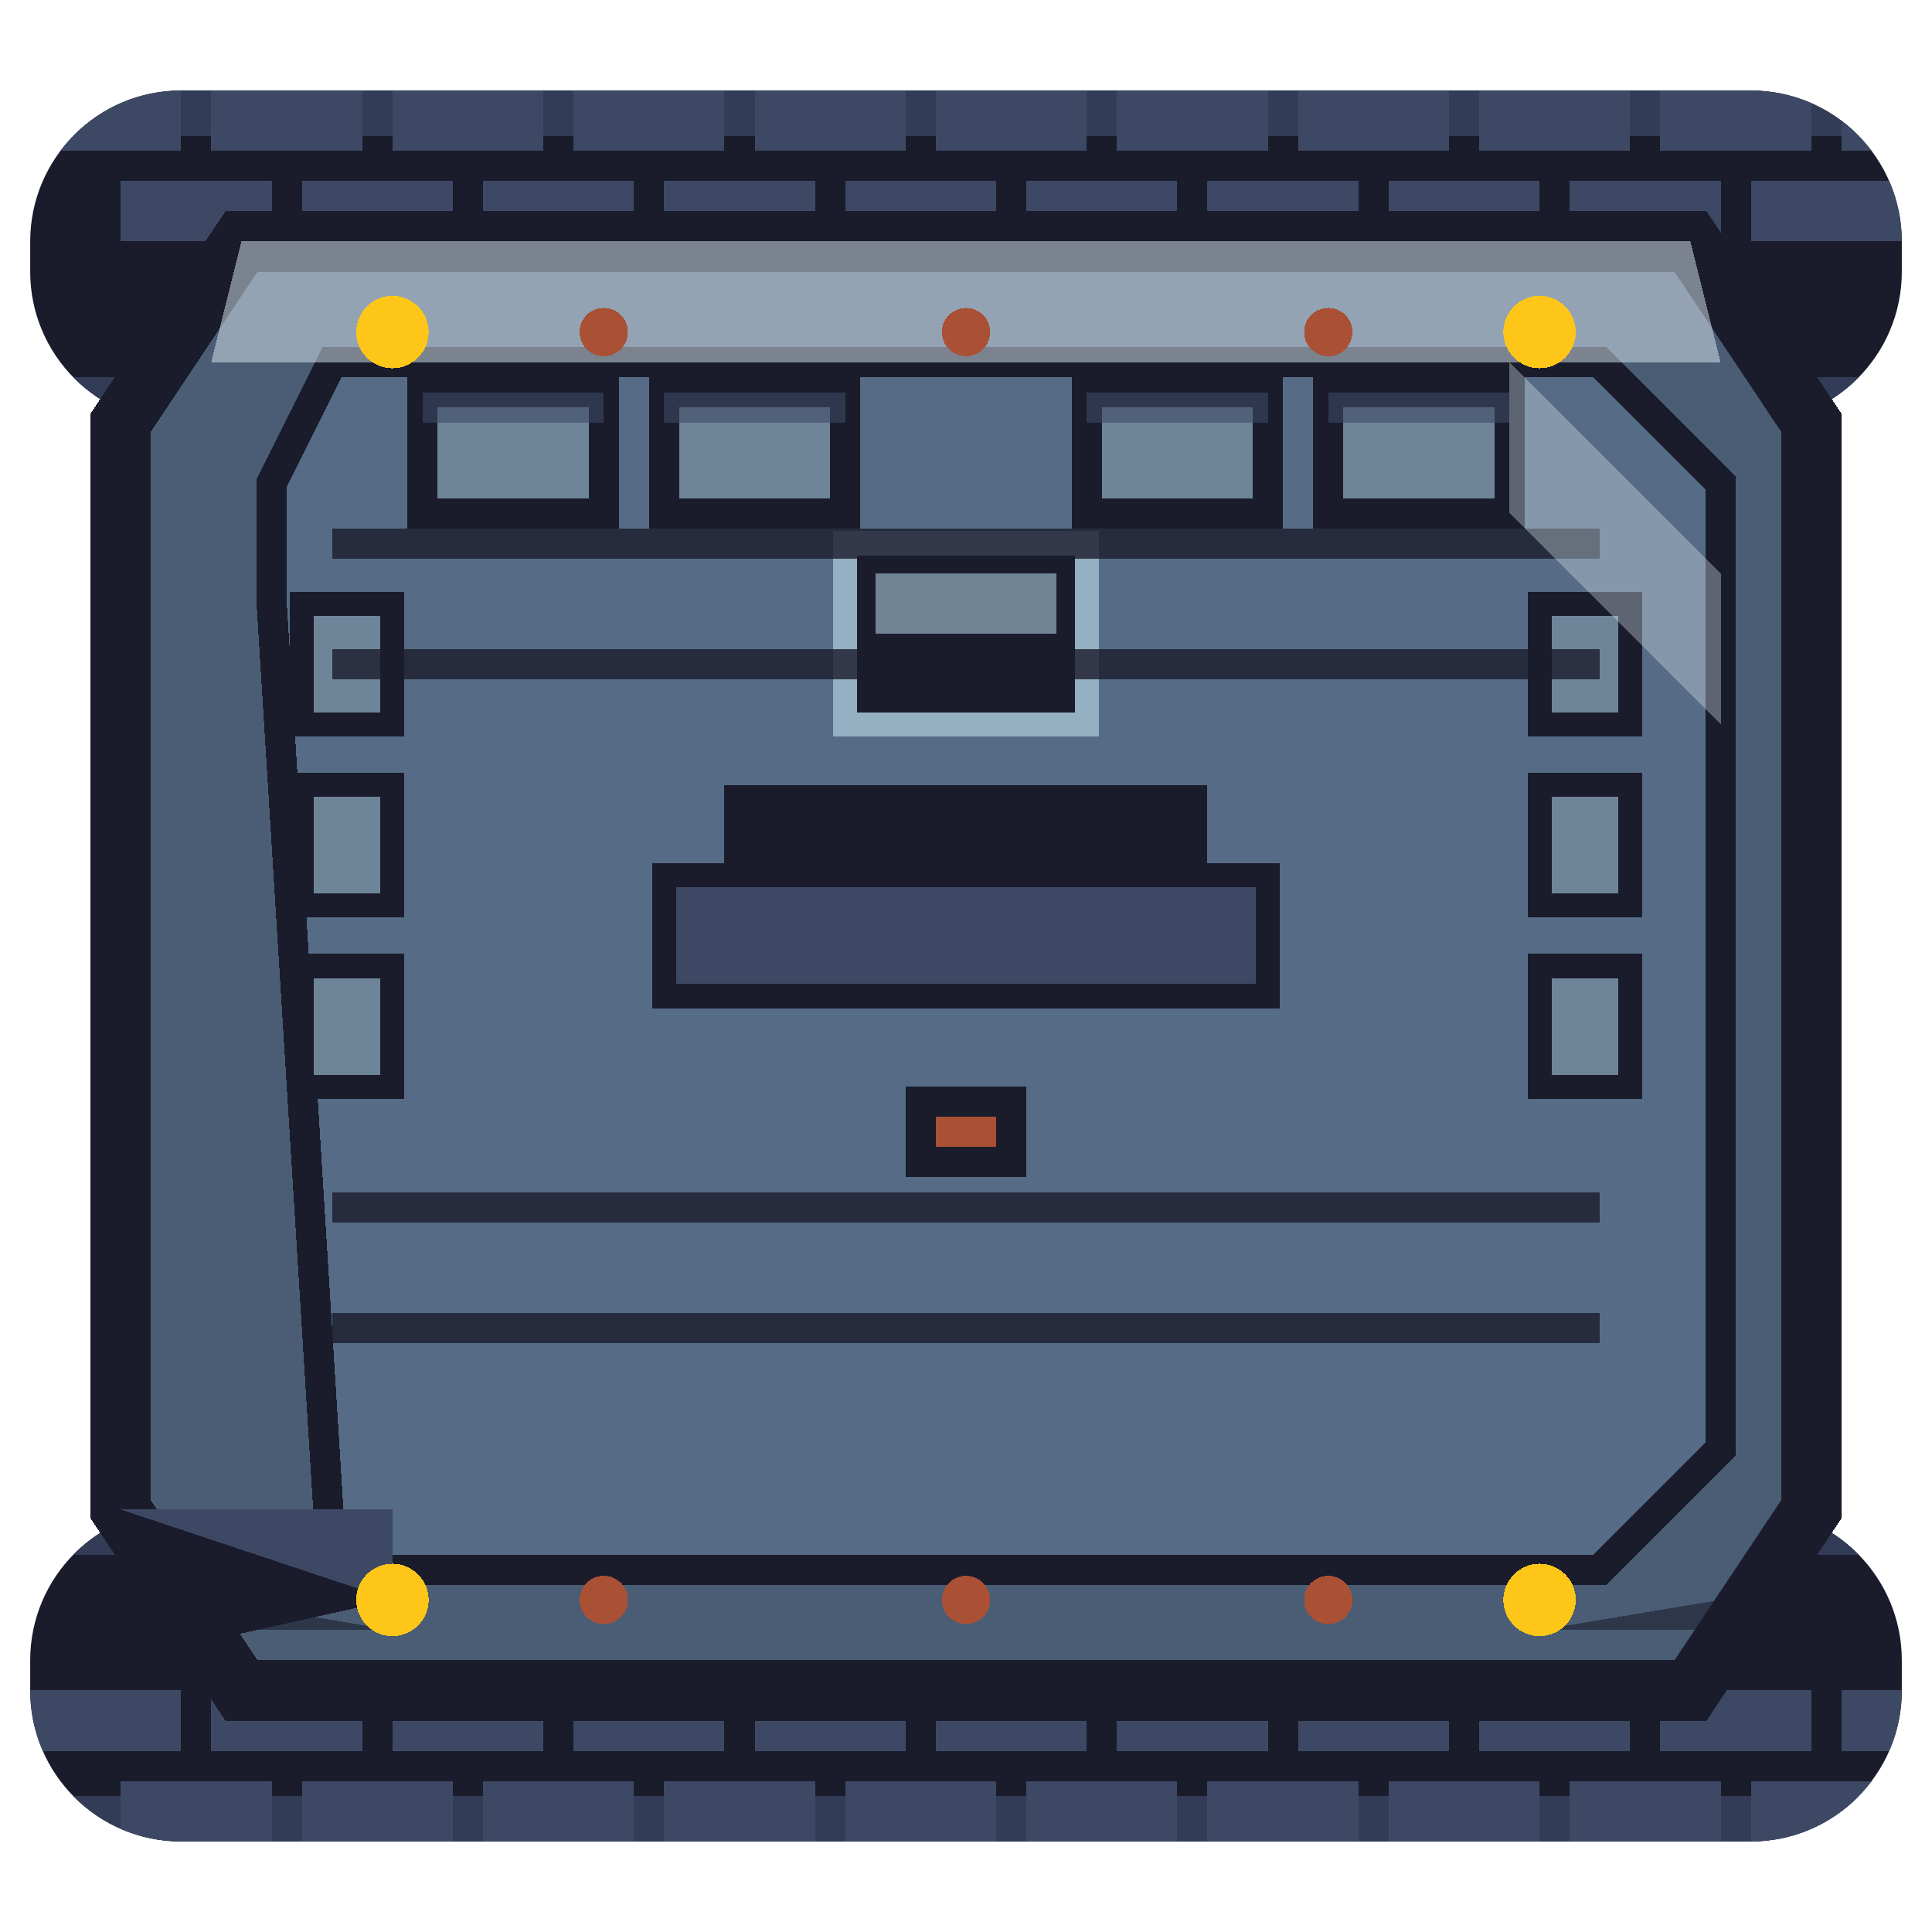
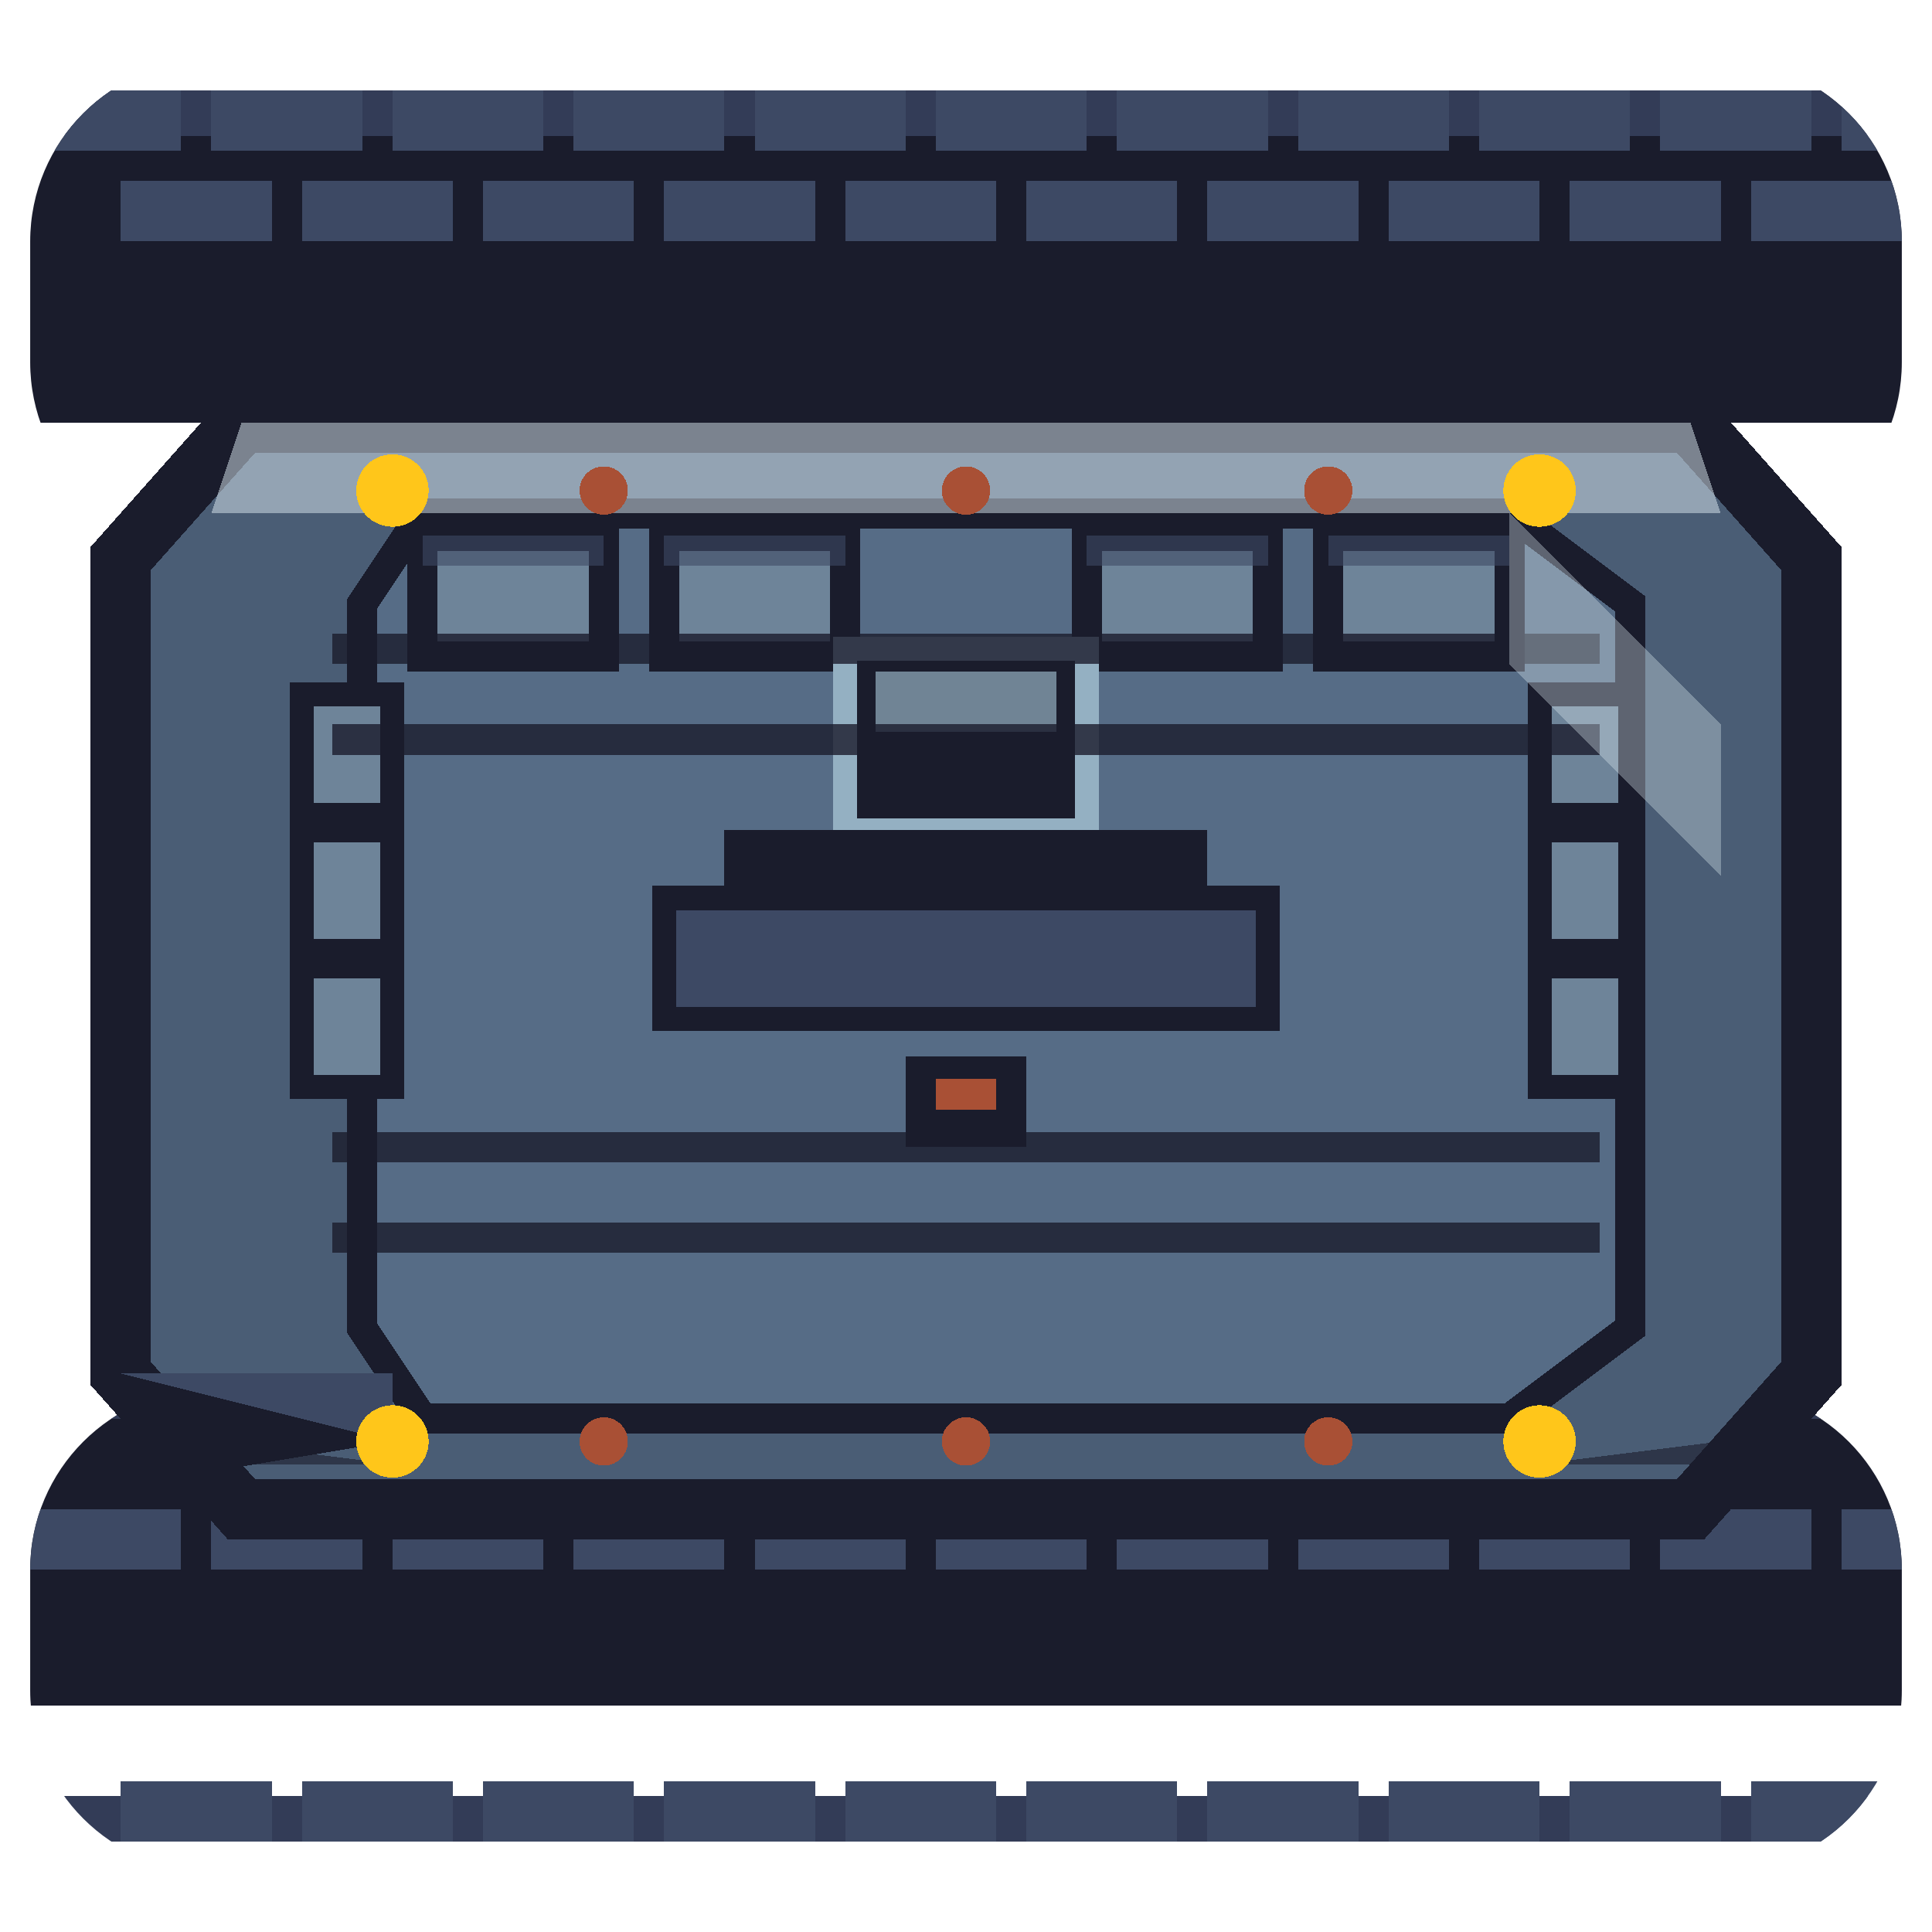
<svg xmlns="http://www.w3.org/2000/svg" width="64" height="64" viewBox="0 0 64 64" shape-rendering="crispEdges">
  <defs>
    <clipPath id="atTrackClip">
-       <rect x="1" y="3" width="62" height="11" rx="5" ry="5" />
-       <rect x="1" y="50" width="62" height="11" rx="5" ry="5" />
+       <rect x="1" y="2" width="62" height="16" rx="6" ry="6" />
+       <rect x="1" y="46" width="62" height="16" rx="6" ry="6" />
    </clipPath>
  </defs>
  <g clip-path="url(#atTrackClip)">
    <rect x="1" y="3" width="62" height="11" fill="#1a1c2c" />
    <rect x="1" y="3" width="62" height="1.5" fill="#333c57" />
-     <rect x="1" y="12.5" width="62" height="1.5" fill="#333c57" />
+     <rect x="1" y="17.5" width="62" height="1.5" fill="#333c57" />
    <g fill="#3d4964">
      <rect x="1" y="3" width="5" height="2" />
      <rect x="7" y="3" width="5" height="2" />
      <rect x="13" y="3" width="5" height="2" />
      <rect x="19" y="3" width="5" height="2" />
      <rect x="25" y="3" width="5" height="2" />
      <rect x="31" y="3" width="5" height="2" />
      <rect x="37" y="3" width="5" height="2" />
      <rect x="43" y="3" width="5" height="2" />
      <rect x="49" y="3" width="5" height="2" />
      <rect x="55" y="3" width="5" height="2" />
      <rect x="61" y="3" width="2" height="2" />
      <rect x="4" y="6" width="5" height="2" />
      <rect x="10" y="6" width="5" height="2" />
      <rect x="16" y="6" width="5" height="2" />
      <rect x="22" y="6" width="5" height="2" />
      <rect x="28" y="6" width="5" height="2" />
      <rect x="34" y="6" width="5" height="2" />
      <rect x="40" y="6" width="5" height="2" />
      <rect x="46" y="6" width="5" height="2" />
      <rect x="52" y="6" width="5" height="2" />
      <rect x="58" y="6" width="5" height="2" />
    </g>
  </g>
  <g clip-path="url(#atTrackClip)">
-     <rect x="1" y="50" width="62" height="11" fill="#1a1c2c" />
-     <rect x="1" y="50" width="62" height="1.5" fill="#333c57" />
+     <rect x="1" y="45.5" width="62" height="11" fill="#1a1c2c" />
+     <rect x="1" y="45.5" width="62" height="1.5" fill="#333c57" />
    <rect x="1" y="59.5" width="62" height="1.5" fill="#333c57" />
    <g fill="#3d4964">
-       <rect x="1" y="56" width="5" height="2" />
-       <rect x="7" y="56" width="5" height="2" />
-       <rect x="13" y="56" width="5" height="2" />
-       <rect x="19" y="56" width="5" height="2" />
-       <rect x="25" y="56" width="5" height="2" />
-       <rect x="31" y="56" width="5" height="2" />
-       <rect x="37" y="56" width="5" height="2" />
-       <rect x="43" y="56" width="5" height="2" />
-       <rect x="49" y="56" width="5" height="2" />
-       <rect x="55" y="56" width="5" height="2" />
-       <rect x="61" y="56" width="2" height="2" />
+       <rect x="1" y="50" width="5" height="2" />
+       <rect x="7" y="50" width="5" height="2" />
+       <rect x="13" y="50" width="5" height="2" />
+       <rect x="19" y="50" width="5" height="2" />
+       <rect x="25" y="50" width="5" height="2" />
+       <rect x="31" y="50" width="5" height="2" />
+       <rect x="37" y="50" width="5" height="2" />
+       <rect x="43" y="50" width="5" height="2" />
+       <rect x="49" y="50" width="5" height="2" />
+       <rect x="55" y="50" width="5" height="2" />
+       <rect x="61" y="50" width="2" height="2" />
      <rect x="4" y="59" width="5" height="2" />
      <rect x="10" y="59" width="5" height="2" />
      <rect x="16" y="59" width="5" height="2" />
      <rect x="22" y="59" width="5" height="2" />
      <rect x="28" y="59" width="5" height="2" />
      <rect x="34" y="59" width="5" height="2" />
      <rect x="40" y="59" width="5" height="2" />
      <rect x="46" y="59" width="5" height="2" />
      <rect x="52" y="59" width="5" height="2" />
      <rect x="58" y="59" width="5" height="2" />
    </g>
  </g>
-   <path d="M7 8H57L61 14V50L57 56H7L3 50V14Z" fill="#0a0e1a" opacity=".5" />
-   <path d="M8 8H56L60 14V50L56 56H8L4 50V14Z" fill="#4a5d75" stroke="#1a1c2c" stroke-width="2" />
-   <path d="M11 12H53L57 16V48L53 52H11L9 20V16Z" fill="#566c86" stroke="#1a1c2c" stroke-width="1" />
+   <path d="M10 14 H54 L58 18.5 V45.5 L54 50 H10 L6 45.5 V18.5 Z" fill="#0a0e1a" opacity=".5" />
+   <path d="M8 14 H56 L60 18.5 V45.5 L56 50 H8 L4 45.5 V18.5 Z" fill="#4a5d75" stroke="#1a1c2c" stroke-width="2" />
+   <path d="M14 17 H50 L54 20 V44 L50 47 H14 L12 44 V20 Z" fill="#566c86" stroke="#1a1c2c" stroke-width="1" />
  <g fill="#6e8499" stroke="#1a1c2c" stroke-width="1">
-     <rect x="14" y="13" width="6" height="4" />
-     <rect x="22" y="13" width="6" height="4" />
-     <rect x="36" y="13" width="6" height="4" />
-     <rect x="44" y="13" width="6" height="4" />
+     <rect x="14" y="17.75" width="6" height="4" />
+     <rect x="22" y="17.75" width="6" height="4" />
+     <rect x="36" y="17.75" width="6" height="4" />
+     <rect x="44" y="17.75" width="6" height="4" />
  </g>
  <g fill="#3d4964" opacity=".6">
-     <rect x="14" y="13" width="6" height="1" />
-     <rect x="22" y="13" width="6" height="1" />
-     <rect x="36" y="13" width="6" height="1" />
-     <rect x="44" y="13" width="6" height="1" />
+     <rect x="14" y="17.75" width="6" height="1" />
+     <rect x="22" y="17.75" width="6" height="1" />
+     <rect x="36" y="17.75" width="6" height="1" />
+     <rect x="44" y="17.75" width="6" height="1" />
  </g>
  <g fill="#6e8499" stroke="#1a1c2c" stroke-width="0.8">
-     <rect x="10" y="20" width="3" height="4" />
-     <rect x="10" y="26" width="3" height="4" />
+     <rect x="10" y="23" width="3" height="4" />
+     <rect x="10" y="27.5" width="3" height="4" />
    <rect x="10" y="32" width="3" height="4" />
-     <rect x="51" y="20" width="3" height="4" />
-     <rect x="51" y="26" width="3" height="4" />
+     <rect x="51" y="23" width="3" height="4" />
+     <rect x="51" y="27.5" width="3" height="4" />
    <rect x="51" y="32" width="3" height="4" />
  </g>
-   <path d="M4 50L13 53L4 55Z" fill="#1a1c2c" />
-   <path d="M4 50L13 50L13 53Z" fill="#3d4964" />
-   <path d="M8 8H56L57 12H7Z" fill="#dceaf2" opacity=".5" />
-   <path d="M7 53L13 54H51L57 53V54H7Z" fill="#1a1c2c" opacity=".6" />
-   <rect x="28" y="18" width="8" height="6" fill="#1a1c2c" stroke="#94b0c2" stroke-width="0.8" />
-   <rect x="29" y="19" width="6" height="2" fill="#94b0c2" opacity=".7" />
-   <rect x="24" y="26" width="16" height="3" fill="#1a1c2c" />
-   <rect x="22" y="29" width="20" height="4" fill="#3d4964" stroke="#1a1c2c" stroke-width="0.8" />
-   <rect x="30" y="36" width="4" height="3" fill="#1a1c2c" />
-   <rect x="31" y="37" width="2" height="1" fill="#a95035" />
+   <path d="M4 45.5 L13 47.75 L4 49.25 Z" fill="#1a1c2c" />
+   <path d="M4 45.5 L13 45.5 L13 47.75 Z" fill="#3d4964" />
+   <path d="M8 14 H56 L57 17 H7 Z" fill="#dceaf2" opacity=".5" />
+   <path d="M7 47.75 L13 48.5 H51 L57 47.75 V48.5 H7 Z" fill="#1a1c2c" opacity=".6" />
+   <rect x="28" y="21.5" width="8" height="6" fill="#1a1c2c" stroke="#94b0c2" stroke-width="0.8" />
+   <rect x="29" y="22.25" width="6" height="2" fill="#94b0c2" opacity=".7" />
+   <rect x="24" y="27.5" width="16" height="3" fill="#1a1c2c" />
+   <rect x="22" y="29.75" width="20" height="4" fill="#3d4964" stroke="#1a1c2c" stroke-width="0.8" />
+   <rect x="30" y="35" width="4" height="3" fill="#1a1c2c" />
+   <rect x="31" y="35.75" width="2" height="1" fill="#a95035" />
  <g stroke="#1a1c2c" stroke-width="1" opacity=".8">
-     <path d="M11 18h42M11 44h42M11 22h42M11 40h42" />
+     <path d="M11 21.5 h42 M11 41 h42 M11 24.5 h42 M11 38 h42" />
  </g>
  <g fill="#ffc61a">
-     <circle cx="13" cy="11" r="1.2" />
-     <circle cx="51" cy="11" r="1.2" />
-     <circle cx="13" cy="53" r="1.2" />
-     <circle cx="51" cy="53" r="1.2" />
+     <circle cx="13" cy="16.25" r="1.2" />
+     <circle cx="51" cy="16.25" r="1.2" />
+     <circle cx="13" cy="47.75" r="1.2" />
+     <circle cx="51" cy="47.75" r="1.2" />
  </g>
  <g fill="#a95035">
-     <circle cx="20" cy="11" r="0.8" />
-     <circle cx="32" cy="11" r="0.8" />
-     <circle cx="44" cy="11" r="0.8" />
-     <circle cx="20" cy="53" r="0.8" />
-     <circle cx="32" cy="53" r="0.8" />
-     <circle cx="44" cy="53" r="0.8" />
+     <circle cx="20" cy="16.25" r="0.8" />
+     <circle cx="32" cy="16.25" r="0.8" />
+     <circle cx="44" cy="16.25" r="0.8" />
+     <circle cx="20" cy="47.75" r="0.8" />
+     <circle cx="32" cy="47.75" r="0.8" />
+     <circle cx="44" cy="47.75" r="0.8" />
  </g>
-   <path d="M50 12l7 7v5l-7-7Z" fill="#dceaf2" opacity=".35" />
+   <path d="M50 17 l7 7 v5 l-7 -7 Z" fill="#dceaf2" opacity=".35" />
</svg>
